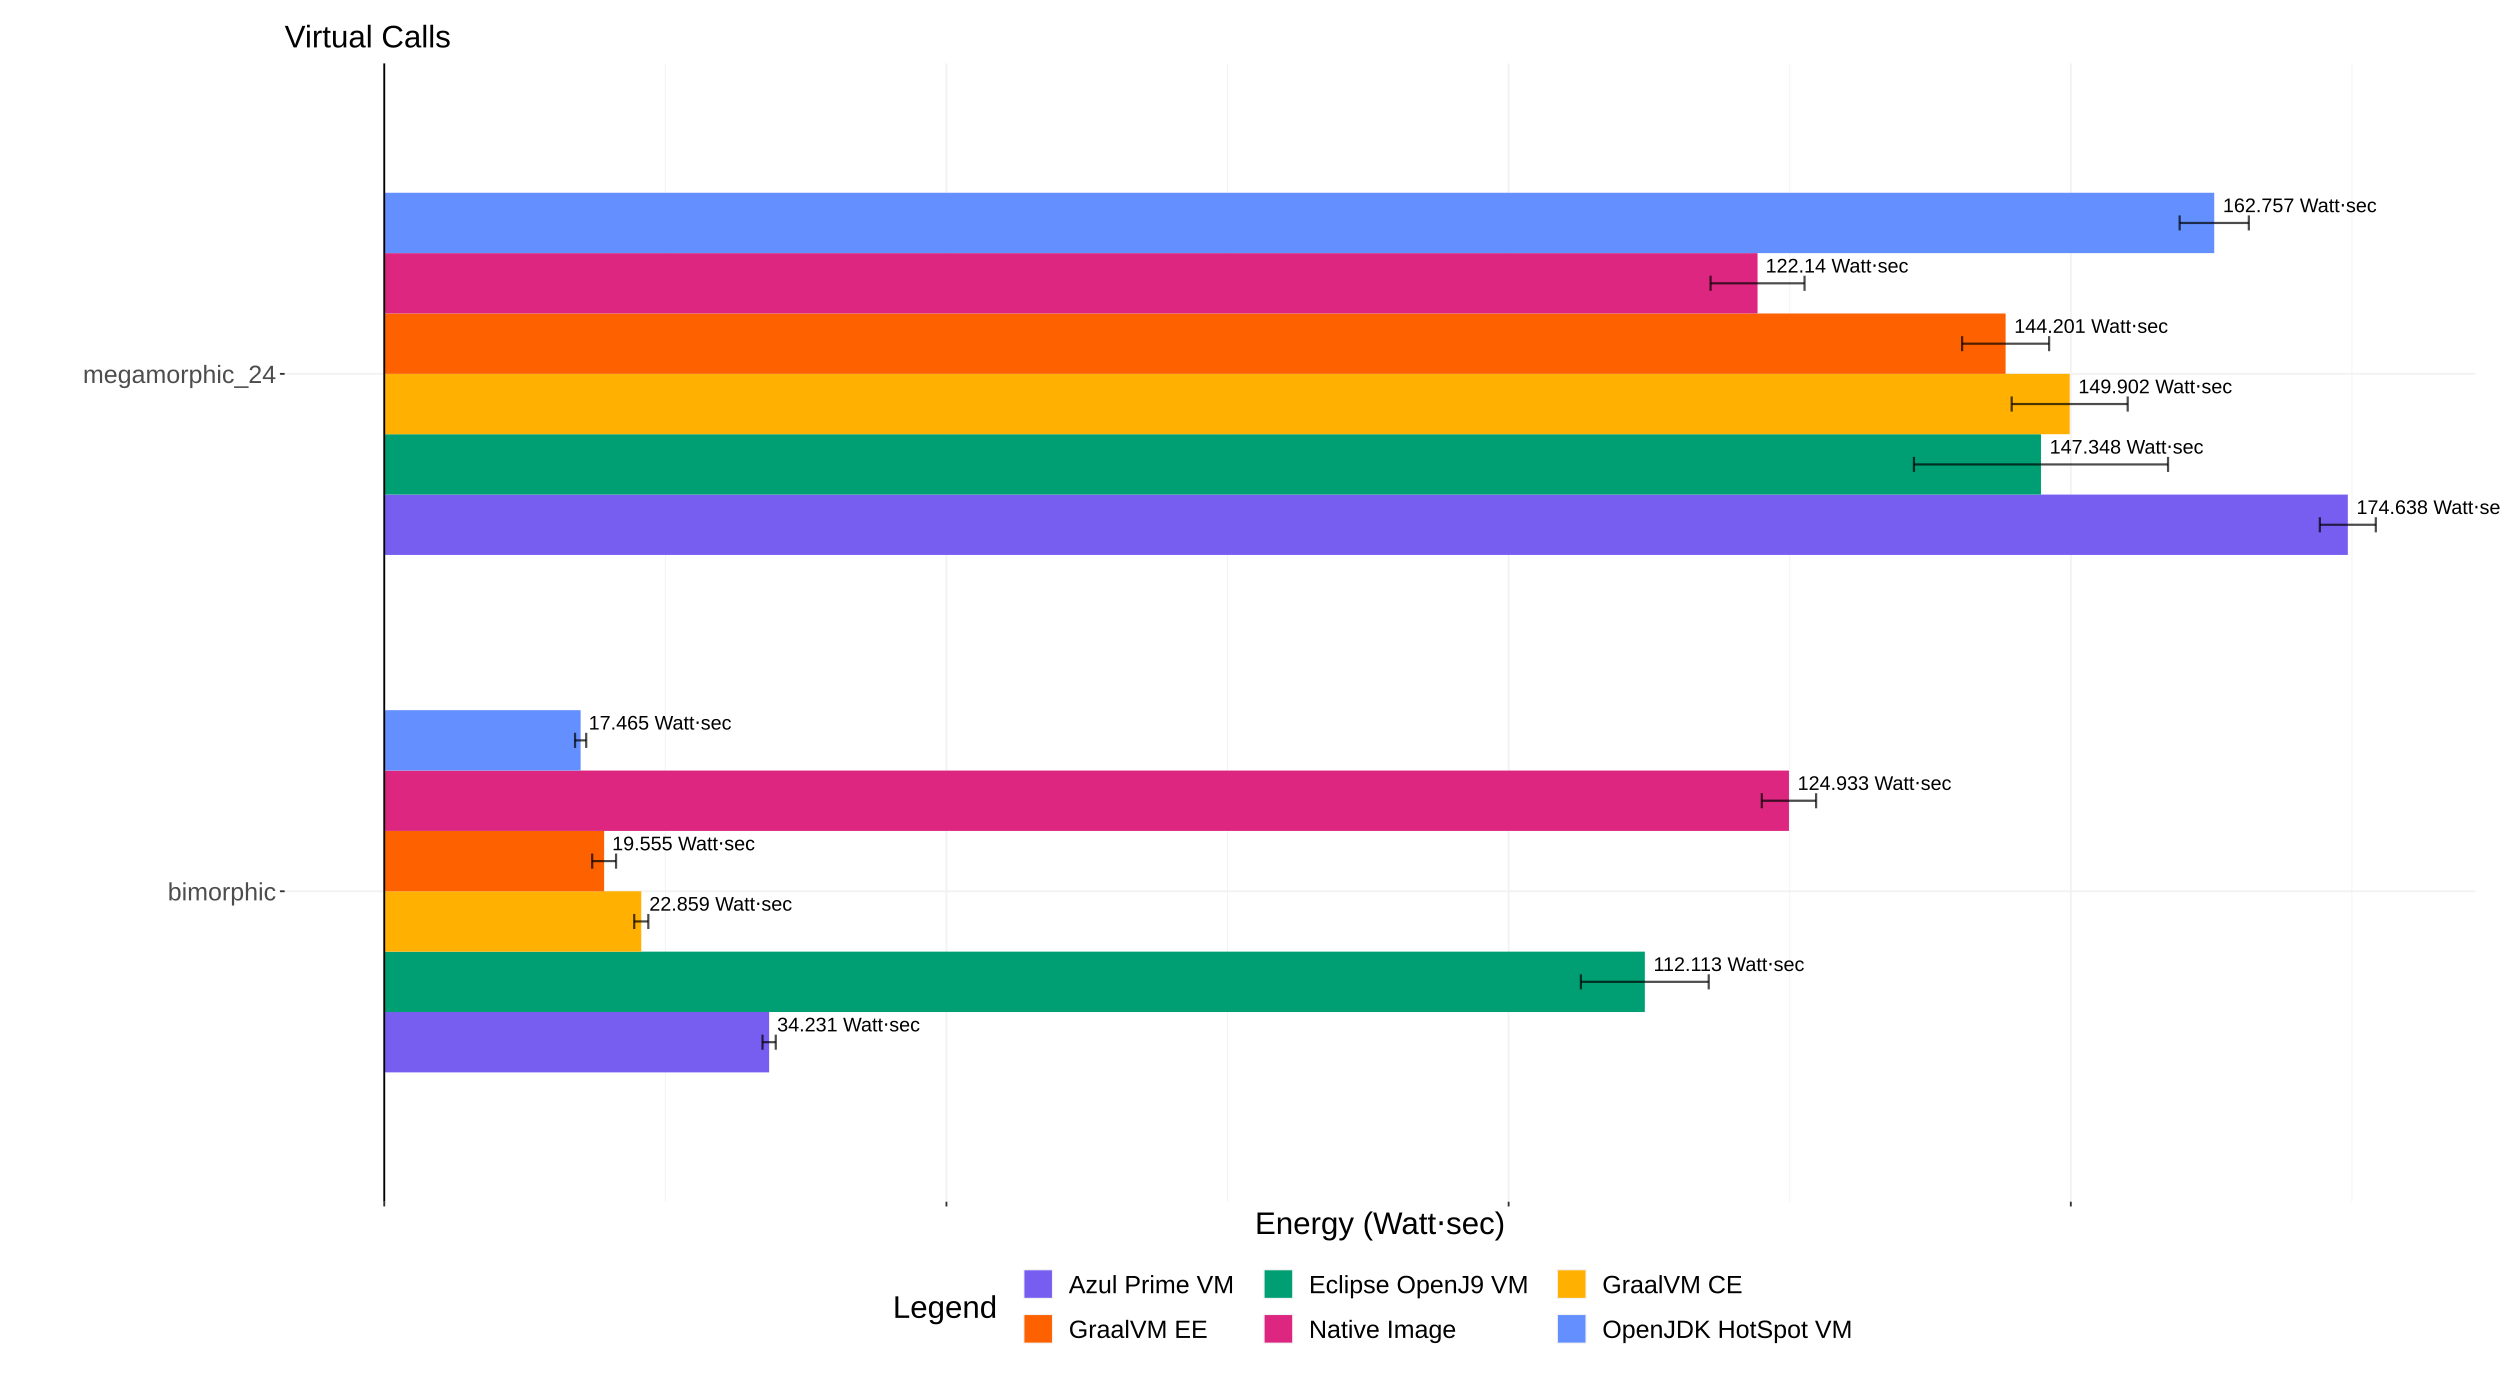
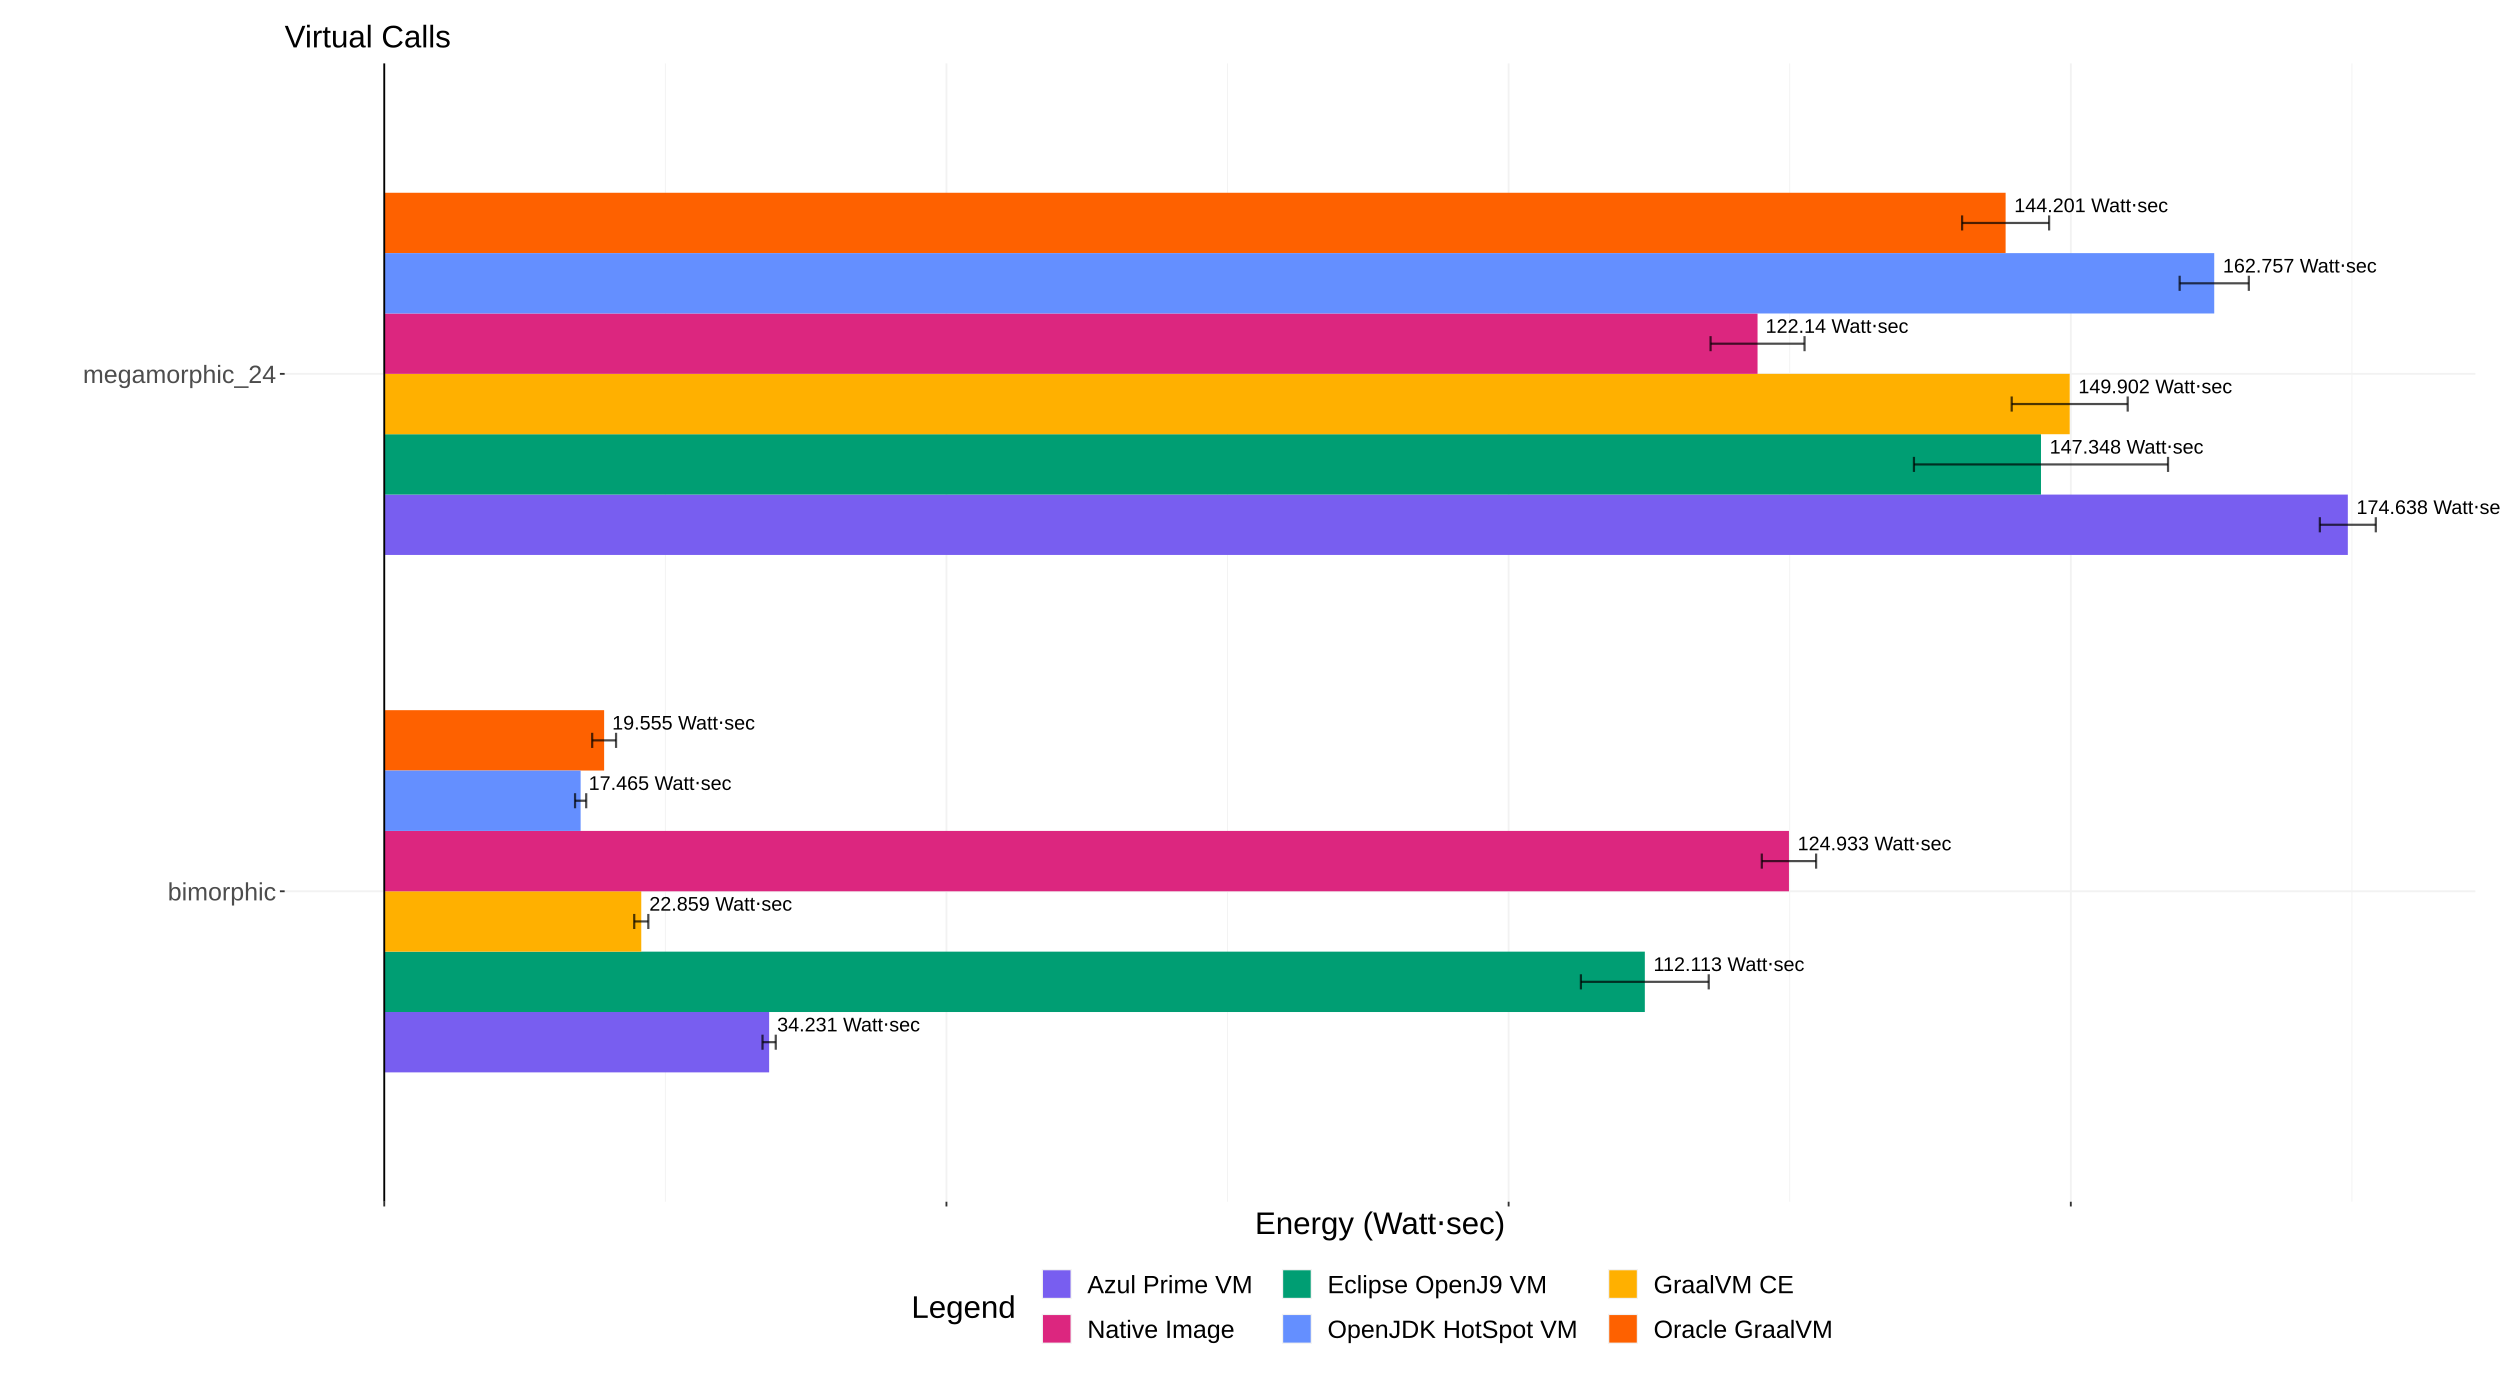
<svg xmlns="http://www.w3.org/2000/svg" class="svglite" width="1440.00pt" height="793.70pt" viewBox="0 0 1440.00 793.70">
  <defs>
    <style type="text/css">
    .svglite line, .svglite polyline, .svglite polygon, .svglite path, .svglite rect, .svglite circle {
      fill: none;
      stroke: #000000;
      stroke-linecap: round;
      stroke-linejoin: round;
      stroke-miterlimit: 10.00;
    }
    .svglite text {
      white-space: pre;
    }
  </style>
  </defs>
  <rect width="100%" height="100%" style="stroke: none; fill: #FFFFFF;" />
  <defs>
    <clipPath id="cpMC4wMHwxNDQwLjAwfDAuMDB8NzkzLjcw">
      <rect x="0.00" y="0.00" width="1440.00" height="793.70" />
    </clipPath>
  </defs>
  <g clip-path="url(#cpMC4wMHwxNDQwLjAwfDAuMDB8NzkzLjcw)">
    <rect x="0.00" y="0.00" width="1440.00" height="793.70" style="stroke-width: 1.07; stroke: #FFFFFF; fill: #FFFFFF;" />
    <rect x="163.97" y="36.52" width="1261.85" height="655.67" style="stroke-width: 1.07; stroke: none;" />
    <polyline points="383.24,692.20 383.24,36.52 " style="stroke-width: 0.53; stroke: #F2F2F2; stroke-linecap: butt;" />
    <polyline points="707.06,692.20 707.06,36.52 " style="stroke-width: 0.53; stroke: #F2F2F2; stroke-linecap: butt;" />
    <polyline points="1030.88,692.20 1030.88,36.52 " style="stroke-width: 0.53; stroke: #F2F2F2; stroke-linecap: butt;" />
    <polyline points="1354.69,692.20 1354.69,36.52 " style="stroke-width: 0.53; stroke: #F2F2F2; stroke-linecap: butt;" />
    <polyline points="163.97,513.38 1425.83,513.38 " style="stroke-width: 1.07; stroke: #F2F2F2; stroke-linecap: butt;" />
    <polyline points="163.97,215.34 1425.83,215.34 " style="stroke-width: 1.07; stroke: #F2F2F2; stroke-linecap: butt;" />
    <polyline points="221.33,692.20 221.33,36.52 " style="stroke-width: 1.07; stroke: #F2F2F2; stroke-linecap: butt;" />
    <polyline points="545.15,692.20 545.15,36.52 " style="stroke-width: 1.07; stroke: #F2F2F2; stroke-linecap: butt;" />
    <polyline points="868.97,692.20 868.97,36.52 " style="stroke-width: 1.07; stroke: #F2F2F2; stroke-linecap: butt;" />
    <polyline points="1192.79,692.20 1192.79,36.52 " style="stroke-width: 1.07; stroke: #F2F2F2; stroke-linecap: butt;" />
    <rect x="221.33" y="582.92" width="221.69" height="34.77" style="stroke-width: 1.07; stroke: none; stroke-linecap: butt; stroke-linejoin: miter; fill: #785EF0;" />
    <rect x="221.33" y="284.88" width="1131.02" height="34.77" style="stroke-width: 1.07; stroke: none; stroke-linecap: butt; stroke-linejoin: miter; fill: #785EF0;" />
    <rect x="221.33" y="548.15" width="726.09" height="34.77" style="stroke-width: 1.07; stroke: none; stroke-linecap: butt; stroke-linejoin: miter; fill: #009E73;" />
    <rect x="221.33" y="250.11" width="954.28" height="34.77" style="stroke-width: 1.07; stroke: none; stroke-linecap: butt; stroke-linejoin: miter; fill: #009E73;" />
    <rect x="221.33" y="513.38" width="148.04" height="34.77" style="stroke-width: 1.07; stroke: none; stroke-linecap: butt; stroke-linejoin: miter; fill: #FFB000;" />
    <rect x="221.33" y="215.34" width="970.82" height="34.77" style="stroke-width: 1.07; stroke: none; stroke-linecap: butt; stroke-linejoin: miter; fill: #FFB000;" />
-     <rect x="221.33" y="478.61" width="126.65" height="34.77" style="stroke-width: 1.07; stroke: none; stroke-linecap: butt; stroke-linejoin: miter; fill: #FE6100;" />
-     <rect x="221.33" y="180.57" width="933.90" height="34.77" style="stroke-width: 1.07; stroke: none; stroke-linecap: butt; stroke-linejoin: miter; fill: #FE6100;" />
-     <rect x="221.33" y="443.84" width="809.11" height="34.77" style="stroke-width: 1.07; stroke: none; stroke-linecap: butt; stroke-linejoin: miter; fill: #DC267F;" />
-     <rect x="221.33" y="145.80" width="791.02" height="34.77" style="stroke-width: 1.07; stroke: none; stroke-linecap: butt; stroke-linejoin: miter; fill: #DC267F;" />
-     <rect x="221.33" y="409.06" width="113.11" height="34.77" style="stroke-width: 1.07; stroke: none; stroke-linecap: butt; stroke-linejoin: miter; fill: #648FFF;" />
-     <rect x="221.33" y="111.03" width="1054.07" height="34.77" style="stroke-width: 1.07; stroke: none; stroke-linecap: butt; stroke-linejoin: miter; fill: #648FFF;" />
+     <rect x="221.33" y="409.06" width="126.65" height="34.77" style="stroke-width: 1.07; stroke: none; stroke-linecap: butt; stroke-linejoin: miter; fill: #FE6100;" />
+     <rect x="221.33" y="111.03" width="933.90" height="34.77" style="stroke-width: 1.07; stroke: none; stroke-linecap: butt; stroke-linejoin: miter; fill: #FE6100;" />
+     <rect x="221.33" y="478.61" width="809.11" height="34.77" style="stroke-width: 1.07; stroke: none; stroke-linecap: butt; stroke-linejoin: miter; fill: #DC267F;" />
+     <rect x="221.33" y="180.57" width="791.02" height="34.77" style="stroke-width: 1.07; stroke: none; stroke-linecap: butt; stroke-linejoin: miter; fill: #DC267F;" />
+     <rect x="221.33" y="443.84" width="113.11" height="34.77" style="stroke-width: 1.07; stroke: none; stroke-linecap: butt; stroke-linejoin: miter; fill: #648FFF;" />
+     <rect x="221.33" y="145.80" width="1054.07" height="34.77" style="stroke-width: 1.07; stroke: none; stroke-linecap: butt; stroke-linejoin: miter; fill: #648FFF;" />
    <text x="447.65" y="594.08" style="font-size: 11.38px; font-family: &quot;Liberation Sans&quot;;" textLength="92.62px" lengthAdjust="spacingAndGlyphs">34.231 Watt⋅sec</text>
    <text x="1357.34" y="296.05" style="font-size: 11.38px; font-family: &quot;Liberation Sans&quot;;" textLength="99.86px" lengthAdjust="spacingAndGlyphs">174.638 Watt⋅sec</text>
    <text x="952.41" y="559.31" style="font-size: 11.38px; font-family: &quot;Liberation Sans&quot;;" textLength="99.86px" lengthAdjust="spacingAndGlyphs">112.113 Watt⋅sec</text>
    <text x="1180.60" y="261.28" style="font-size: 11.38px; font-family: &quot;Liberation Sans&quot;;" textLength="99.86px" lengthAdjust="spacingAndGlyphs">147.348 Watt⋅sec</text>
    <text x="374.00" y="524.54" style="font-size: 11.38px; font-family: &quot;Liberation Sans&quot;;" textLength="92.62px" lengthAdjust="spacingAndGlyphs">22.859 Watt⋅sec</text>
    <text x="1197.14" y="226.51" style="font-size: 11.38px; font-family: &quot;Liberation Sans&quot;;" textLength="99.86px" lengthAdjust="spacingAndGlyphs">149.902 Watt⋅sec</text>
-     <text x="352.61" y="489.77" style="font-size: 11.38px; font-family: &quot;Liberation Sans&quot;;" textLength="92.62px" lengthAdjust="spacingAndGlyphs">19.555 Watt⋅sec</text>
-     <text x="1160.22" y="191.74" style="font-size: 11.38px; font-family: &quot;Liberation Sans&quot;;" textLength="99.86px" lengthAdjust="spacingAndGlyphs">144.201 Watt⋅sec</text>
-     <text x="1035.43" y="455.00" style="font-size: 11.38px; font-family: &quot;Liberation Sans&quot;;" textLength="99.86px" lengthAdjust="spacingAndGlyphs">124.933 Watt⋅sec</text>
-     <text x="1016.98" y="156.97" style="font-size: 11.38px; font-family: &quot;Liberation Sans&quot;;" textLength="92.62px" lengthAdjust="spacingAndGlyphs">122.14 Watt⋅sec</text>
-     <text x="339.07" y="420.23" style="font-size: 11.38px; font-family: &quot;Liberation Sans&quot;;" textLength="92.62px" lengthAdjust="spacingAndGlyphs">17.465 Watt⋅sec</text>
-     <text x="1280.40" y="122.20" style="font-size: 11.38px; font-family: &quot;Liberation Sans&quot;;" textLength="99.86px" lengthAdjust="spacingAndGlyphs">162.757 Watt⋅sec</text>
+     <text x="352.61" y="420.23" style="font-size: 11.38px; font-family: &quot;Liberation Sans&quot;;" textLength="92.62px" lengthAdjust="spacingAndGlyphs">19.555 Watt⋅sec</text>
+     <text x="1160.22" y="122.20" style="font-size: 11.38px; font-family: &quot;Liberation Sans&quot;;" textLength="99.86px" lengthAdjust="spacingAndGlyphs">144.201 Watt⋅sec</text>
+     <text x="1035.43" y="489.77" style="font-size: 11.38px; font-family: &quot;Liberation Sans&quot;;" textLength="99.86px" lengthAdjust="spacingAndGlyphs">124.933 Watt⋅sec</text>
+     <text x="1016.98" y="191.74" style="font-size: 11.38px; font-family: &quot;Liberation Sans&quot;;" textLength="92.62px" lengthAdjust="spacingAndGlyphs">122.14 Watt⋅sec</text>
+     <text x="339.07" y="455.00" style="font-size: 11.38px; font-family: &quot;Liberation Sans&quot;;" textLength="92.62px" lengthAdjust="spacingAndGlyphs">17.465 Watt⋅sec</text>
+     <text x="1280.40" y="156.97" style="font-size: 11.38px; font-family: &quot;Liberation Sans&quot;;" textLength="99.86px" lengthAdjust="spacingAndGlyphs">162.757 Watt⋅sec</text>
    <polyline points="446.84,604.65 446.84,595.96 " style="stroke-width: 1.28; stroke: #000000; stroke-opacity: 0.70; stroke-linecap: butt;" />
    <polyline points="446.84,600.30 439.21,600.30 " style="stroke-width: 1.28; stroke: #000000; stroke-opacity: 0.70; stroke-linecap: butt;" />
    <polyline points="439.21,604.65 439.21,595.96 " style="stroke-width: 1.28; stroke: #000000; stroke-opacity: 0.70; stroke-linecap: butt;" />
    <polyline points="1368.47,306.62 1368.47,297.92 " style="stroke-width: 1.28; stroke: #000000; stroke-opacity: 0.70; stroke-linecap: butt;" />
    <polyline points="1368.47,302.27 1336.23,302.27 " style="stroke-width: 1.28; stroke: #000000; stroke-opacity: 0.70; stroke-linecap: butt;" />
    <polyline points="1336.23,306.62 1336.23,297.92 " style="stroke-width: 1.28; stroke: #000000; stroke-opacity: 0.70; stroke-linecap: butt;" />
    <polyline points="984.23,569.88 984.23,561.19 " style="stroke-width: 1.28; stroke: #000000; stroke-opacity: 0.70; stroke-linecap: butt;" />
    <polyline points="984.23,565.53 910.60,565.53 " style="stroke-width: 1.28; stroke: #000000; stroke-opacity: 0.70; stroke-linecap: butt;" />
    <polyline points="910.60,569.88 910.60,561.19 " style="stroke-width: 1.28; stroke: #000000; stroke-opacity: 0.70; stroke-linecap: butt;" />
    <polyline points="1248.79,271.84 1248.79,263.15 " style="stroke-width: 1.28; stroke: #000000; stroke-opacity: 0.70; stroke-linecap: butt;" />
    <polyline points="1248.79,267.50 1102.43,267.50 " style="stroke-width: 1.28; stroke: #000000; stroke-opacity: 0.70; stroke-linecap: butt;" />
    <polyline points="1102.43,271.84 1102.43,263.15 " style="stroke-width: 1.28; stroke: #000000; stroke-opacity: 0.70; stroke-linecap: butt;" />
    <polyline points="373.43,535.11 373.43,526.42 " style="stroke-width: 1.28; stroke: #000000; stroke-opacity: 0.70; stroke-linecap: butt;" />
    <polyline points="373.43,530.76 365.31,530.76 " style="stroke-width: 1.28; stroke: #000000; stroke-opacity: 0.70; stroke-linecap: butt;" />
    <polyline points="365.31,535.11 365.31,526.42 " style="stroke-width: 1.28; stroke: #000000; stroke-opacity: 0.70; stroke-linecap: butt;" />
    <polyline points="1225.56,237.07 1225.56,228.38 " style="stroke-width: 1.28; stroke: #000000; stroke-opacity: 0.70; stroke-linecap: butt;" />
    <polyline points="1225.56,232.73 1158.74,232.73 " style="stroke-width: 1.28; stroke: #000000; stroke-opacity: 0.70; stroke-linecap: butt;" />
    <polyline points="1158.74,237.07 1158.74,228.38 " style="stroke-width: 1.28; stroke: #000000; stroke-opacity: 0.70; stroke-linecap: butt;" />
-     <polyline points="354.85,500.34 354.85,491.64 " style="stroke-width: 1.28; stroke: #000000; stroke-opacity: 0.70; stroke-linecap: butt;" />
-     <polyline points="354.85,495.99 341.10,495.99 " style="stroke-width: 1.28; stroke: #000000; stroke-opacity: 0.70; stroke-linecap: butt;" />
-     <polyline points="341.10,500.34 341.10,491.64 " style="stroke-width: 1.28; stroke: #000000; stroke-opacity: 0.70; stroke-linecap: butt;" />
-     <polyline points="1180.29,202.30 1180.29,193.61 " style="stroke-width: 1.28; stroke: #000000; stroke-opacity: 0.70; stroke-linecap: butt;" />
-     <polyline points="1180.29,197.96 1130.17,197.96 " style="stroke-width: 1.28; stroke: #000000; stroke-opacity: 0.70; stroke-linecap: butt;" />
-     <polyline points="1130.17,202.30 1130.17,193.61 " style="stroke-width: 1.28; stroke: #000000; stroke-opacity: 0.70; stroke-linecap: butt;" />
-     <polyline points="1046.08,465.57 1046.08,456.87 " style="stroke-width: 1.28; stroke: #000000; stroke-opacity: 0.70; stroke-linecap: butt;" />
-     <polyline points="1046.08,461.22 1014.80,461.22 " style="stroke-width: 1.28; stroke: #000000; stroke-opacity: 0.70; stroke-linecap: butt;" />
-     <polyline points="1014.80,465.57 1014.80,456.87 " style="stroke-width: 1.28; stroke: #000000; stroke-opacity: 0.70; stroke-linecap: butt;" />
-     <polyline points="1039.42,167.53 1039.42,158.84 " style="stroke-width: 1.28; stroke: #000000; stroke-opacity: 0.70; stroke-linecap: butt;" />
-     <polyline points="1039.42,163.19 985.29,163.19 " style="stroke-width: 1.28; stroke: #000000; stroke-opacity: 0.70; stroke-linecap: butt;" />
-     <polyline points="985.29,167.53 985.29,158.84 " style="stroke-width: 1.28; stroke: #000000; stroke-opacity: 0.70; stroke-linecap: butt;" />
-     <polyline points="337.65,430.80 337.65,422.10 " style="stroke-width: 1.28; stroke: #000000; stroke-opacity: 0.70; stroke-linecap: butt;" />
-     <polyline points="337.65,426.45 331.23,426.45 " style="stroke-width: 1.28; stroke: #000000; stroke-opacity: 0.70; stroke-linecap: butt;" />
-     <polyline points="331.23,430.80 331.23,422.10 " style="stroke-width: 1.28; stroke: #000000; stroke-opacity: 0.70; stroke-linecap: butt;" />
-     <polyline points="1295.33,132.76 1295.33,124.07 " style="stroke-width: 1.28; stroke: #000000; stroke-opacity: 0.70; stroke-linecap: butt;" />
-     <polyline points="1295.33,128.42 1255.48,128.42 " style="stroke-width: 1.28; stroke: #000000; stroke-opacity: 0.70; stroke-linecap: butt;" />
-     <polyline points="1255.48,132.76 1255.48,124.07 " style="stroke-width: 1.28; stroke: #000000; stroke-opacity: 0.70; stroke-linecap: butt;" />
+     <polyline points="354.85,430.80 354.85,422.10 " style="stroke-width: 1.28; stroke: #000000; stroke-opacity: 0.70; stroke-linecap: butt;" />
+     <polyline points="354.85,426.45 341.10,426.45 " style="stroke-width: 1.28; stroke: #000000; stroke-opacity: 0.70; stroke-linecap: butt;" />
+     <polyline points="341.10,430.80 341.10,422.10 " style="stroke-width: 1.28; stroke: #000000; stroke-opacity: 0.70; stroke-linecap: butt;" />
+     <polyline points="1180.29,132.76 1180.29,124.07 " style="stroke-width: 1.28; stroke: #000000; stroke-opacity: 0.70; stroke-linecap: butt;" />
+     <polyline points="1180.29,128.42 1130.17,128.42 " style="stroke-width: 1.28; stroke: #000000; stroke-opacity: 0.70; stroke-linecap: butt;" />
+     <polyline points="1130.17,132.76 1130.17,124.07 " style="stroke-width: 1.28; stroke: #000000; stroke-opacity: 0.70; stroke-linecap: butt;" />
+     <polyline points="1046.08,500.34 1046.08,491.64 " style="stroke-width: 1.28; stroke: #000000; stroke-opacity: 0.70; stroke-linecap: butt;" />
+     <polyline points="1046.08,495.99 1014.80,495.99 " style="stroke-width: 1.28; stroke: #000000; stroke-opacity: 0.70; stroke-linecap: butt;" />
+     <polyline points="1014.80,500.34 1014.80,491.64 " style="stroke-width: 1.28; stroke: #000000; stroke-opacity: 0.70; stroke-linecap: butt;" />
+     <polyline points="1039.42,202.30 1039.42,193.61 " style="stroke-width: 1.28; stroke: #000000; stroke-opacity: 0.70; stroke-linecap: butt;" />
+     <polyline points="1039.42,197.96 985.29,197.96 " style="stroke-width: 1.28; stroke: #000000; stroke-opacity: 0.70; stroke-linecap: butt;" />
+     <polyline points="985.29,202.30 985.29,193.61 " style="stroke-width: 1.28; stroke: #000000; stroke-opacity: 0.70; stroke-linecap: butt;" />
+     <polyline points="337.65,465.57 337.65,456.87 " style="stroke-width: 1.28; stroke: #000000; stroke-opacity: 0.70; stroke-linecap: butt;" />
+     <polyline points="337.65,461.22 331.23,461.22 " style="stroke-width: 1.28; stroke: #000000; stroke-opacity: 0.70; stroke-linecap: butt;" />
+     <polyline points="331.23,465.57 331.23,456.87 " style="stroke-width: 1.28; stroke: #000000; stroke-opacity: 0.70; stroke-linecap: butt;" />
+     <polyline points="1295.33,167.53 1295.33,158.84 " style="stroke-width: 1.28; stroke: #000000; stroke-opacity: 0.70; stroke-linecap: butt;" />
+     <polyline points="1295.33,163.19 1255.48,163.19 " style="stroke-width: 1.28; stroke: #000000; stroke-opacity: 0.70; stroke-linecap: butt;" />
+     <polyline points="1255.48,167.53 1255.48,158.84 " style="stroke-width: 1.28; stroke: #000000; stroke-opacity: 0.70; stroke-linecap: butt;" />
    <line x1="221.33" y1="692.20" x2="221.33" y2="36.52" style="stroke-width: 1.07; stroke-linecap: butt;" />
    <text x="159.04" y="518.62" text-anchor="end" style="font-size: 14.40px;fill: #4D4D4D; font-family: &quot;Liberation Sans&quot;;" textLength="72.04px" lengthAdjust="spacingAndGlyphs">bimorphic</text>
    <text x="159.04" y="220.59" text-anchor="end" style="font-size: 14.40px;fill: #4D4D4D; font-family: &quot;Liberation Sans&quot;;" textLength="125.26px" lengthAdjust="spacingAndGlyphs">megamorphic_24</text>
    <polyline points="161.23,513.38 163.97,513.38 " style="stroke-width: 1.07; stroke: #333333; stroke-linecap: butt;" />
    <polyline points="161.23,215.34 163.97,215.34 " style="stroke-width: 1.07; stroke: #333333; stroke-linecap: butt;" />
    <polyline points="221.33,694.94 221.33,692.20 " style="stroke-width: 1.07; stroke: #333333; stroke-linecap: butt;" />
    <polyline points="545.15,694.94 545.15,692.20 " style="stroke-width: 1.07; stroke: #333333; stroke-linecap: butt;" />
    <polyline points="868.97,694.94 868.97,692.20 " style="stroke-width: 1.07; stroke: #333333; stroke-linecap: butt;" />
    <polyline points="1192.79,694.94 1192.79,692.20 " style="stroke-width: 1.07; stroke: #333333; stroke-linecap: butt;" />
    <text x="794.90" y="710.80" text-anchor="middle" style="font-size: 18.00px; font-family: &quot;Liberation Sans&quot;;" textLength="160.65px" lengthAdjust="spacingAndGlyphs">Energy (Watt⋅sec)</text>
-     <rect x="508.80" y="725.50" width="572.20" height="54.02" style="stroke-width: 1.07; stroke: none; fill: #FFFFFF;" />
-     <text x="514.28" y="759.08" style="font-size: 18.00px; font-family: &quot;Liberation Sans&quot;;" textLength="66.12px" lengthAdjust="spacingAndGlyphs">Legend</text>
-     <rect x="589.36" y="730.98" width="17.28" height="17.28" style="stroke-width: 1.07; stroke: none; fill: #F2F2F2;" />
-     <rect x="590.07" y="731.69" width="15.86" height="15.86" style="stroke-width: 1.07; stroke: none; stroke-linecap: butt; stroke-linejoin: miter; fill: #785EF0;" />
-     <rect x="727.71" y="730.98" width="17.28" height="17.28" style="stroke-width: 1.07; stroke: none; fill: #F2F2F2;" />
-     <rect x="728.42" y="731.69" width="15.86" height="15.86" style="stroke-width: 1.07; stroke: none; stroke-linecap: butt; stroke-linejoin: miter; fill: #009E73;" />
-     <rect x="896.66" y="730.98" width="17.28" height="17.28" style="stroke-width: 1.07; stroke: none; fill: #F2F2F2;" />
-     <rect x="897.37" y="731.69" width="15.86" height="15.86" style="stroke-width: 1.07; stroke: none; stroke-linecap: butt; stroke-linejoin: miter; fill: #FFB000;" />
-     <rect x="589.36" y="756.77" width="17.28" height="17.28" style="stroke-width: 1.07; stroke: none; fill: #F2F2F2;" />
-     <rect x="590.07" y="757.48" width="15.86" height="15.86" style="stroke-width: 1.07; stroke: none; stroke-linecap: butt; stroke-linejoin: miter; fill: #FE6100;" />
-     <rect x="727.71" y="756.77" width="17.28" height="17.28" style="stroke-width: 1.07; stroke: none; fill: #F2F2F2;" />
-     <rect x="728.42" y="757.48" width="15.86" height="15.86" style="stroke-width: 1.07; stroke: none; stroke-linecap: butt; stroke-linejoin: miter; fill: #DC267F;" />
-     <rect x="896.66" y="756.77" width="17.28" height="17.28" style="stroke-width: 1.07; stroke: none; fill: #F2F2F2;" />
-     <rect x="897.37" y="757.48" width="15.86" height="15.86" style="stroke-width: 1.07; stroke: none; stroke-linecap: butt; stroke-linejoin: miter; fill: #648FFF;" />
-     <text x="615.61" y="744.87" style="font-size: 14.40px; font-family: &quot;Liberation Sans&quot;;" textLength="103.13px" lengthAdjust="spacingAndGlyphs">Azul Prime VM</text>
-     <text x="753.96" y="744.87" style="font-size: 14.40px; font-family: &quot;Liberation Sans&quot;;" textLength="133.74px" lengthAdjust="spacingAndGlyphs">Eclipse OpenJ9 VM</text>
-     <text x="922.91" y="744.87" style="font-size: 14.40px; font-family: &quot;Liberation Sans&quot;;" textLength="84.69px" lengthAdjust="spacingAndGlyphs">GraalVM CE</text>
-     <text x="615.61" y="770.65" style="font-size: 14.40px; font-family: &quot;Liberation Sans&quot;;" textLength="83.73px" lengthAdjust="spacingAndGlyphs">GraalVM EE</text>
-     <text x="753.96" y="770.65" style="font-size: 14.40px; font-family: &quot;Liberation Sans&quot;;" textLength="96.25px" lengthAdjust="spacingAndGlyphs">Native Image</text>
-     <text x="922.91" y="770.65" style="font-size: 14.40px; font-family: &quot;Liberation Sans&quot;;" textLength="152.61px" lengthAdjust="spacingAndGlyphs">OpenJDK HotSpot VM</text>
+     <rect x="519.49" y="725.50" width="550.83" height="54.02" style="stroke-width: 1.07; stroke: none; fill: #FFFFFF;" />
+     <text x="524.96" y="759.08" style="font-size: 18.00px; font-family: &quot;Liberation Sans&quot;;" textLength="66.12px" lengthAdjust="spacingAndGlyphs">Legend</text>
+     <rect x="600.05" y="730.98" width="17.28" height="17.28" style="stroke-width: 1.07; stroke: none; fill: #F2F2F2;" />
+     <rect x="600.76" y="731.69" width="15.86" height="15.86" style="stroke-width: 1.07; stroke: none; stroke-linecap: butt; stroke-linejoin: miter; fill: #785EF0;" />
+     <rect x="738.39" y="730.98" width="17.28" height="17.28" style="stroke-width: 1.07; stroke: none; fill: #F2F2F2;" />
+     <rect x="739.10" y="731.69" width="15.86" height="15.86" style="stroke-width: 1.07; stroke: none; stroke-linecap: butt; stroke-linejoin: miter; fill: #009E73;" />
+     <rect x="926.22" y="730.98" width="17.28" height="17.28" style="stroke-width: 1.07; stroke: none; fill: #F2F2F2;" />
+     <rect x="926.93" y="731.69" width="15.86" height="15.86" style="stroke-width: 1.07; stroke: none; stroke-linecap: butt; stroke-linejoin: miter; fill: #FFB000;" />
+     <rect x="600.05" y="756.77" width="17.28" height="17.28" style="stroke-width: 1.07; stroke: none; fill: #F2F2F2;" />
+     <rect x="600.76" y="757.48" width="15.86" height="15.86" style="stroke-width: 1.07; stroke: none; stroke-linecap: butt; stroke-linejoin: miter; fill: #DC267F;" />
+     <rect x="738.39" y="756.77" width="17.28" height="17.28" style="stroke-width: 1.07; stroke: none; fill: #F2F2F2;" />
+     <rect x="739.10" y="757.48" width="15.86" height="15.86" style="stroke-width: 1.07; stroke: none; stroke-linecap: butt; stroke-linejoin: miter; fill: #648FFF;" />
+     <rect x="926.22" y="756.77" width="17.28" height="17.28" style="stroke-width: 1.07; stroke: none; fill: #F2F2F2;" />
+     <rect x="926.93" y="757.48" width="15.86" height="15.86" style="stroke-width: 1.07; stroke: none; stroke-linecap: butt; stroke-linejoin: miter; fill: #FE6100;" />
+     <text x="626.29" y="744.87" style="font-size: 14.40px; font-family: &quot;Liberation Sans&quot;;" textLength="103.13px" lengthAdjust="spacingAndGlyphs">Azul Prime VM</text>
+     <text x="764.64" y="744.87" style="font-size: 14.40px; font-family: &quot;Liberation Sans&quot;;" textLength="133.74px" lengthAdjust="spacingAndGlyphs">Eclipse OpenJ9 VM</text>
+     <text x="952.46" y="744.87" style="font-size: 14.40px; font-family: &quot;Liberation Sans&quot;;" textLength="84.69px" lengthAdjust="spacingAndGlyphs">GraalVM CE</text>
+     <text x="626.29" y="770.65" style="font-size: 14.40px; font-family: &quot;Liberation Sans&quot;;" textLength="96.25px" lengthAdjust="spacingAndGlyphs">Native Image</text>
+     <text x="764.64" y="770.65" style="font-size: 14.40px; font-family: &quot;Liberation Sans&quot;;" textLength="152.61px" lengthAdjust="spacingAndGlyphs">OpenJDK HotSpot VM</text>
+     <text x="952.46" y="770.65" style="font-size: 14.40px; font-family: &quot;Liberation Sans&quot;;" textLength="112.37px" lengthAdjust="spacingAndGlyphs">Oracle GraalVM</text>
    <text x="163.97" y="27.30" style="font-size: 18.00px; font-family: &quot;Liberation Sans&quot;;" textLength="107.52px" lengthAdjust="spacingAndGlyphs">Virtual Calls</text>
  </g>
</svg>
